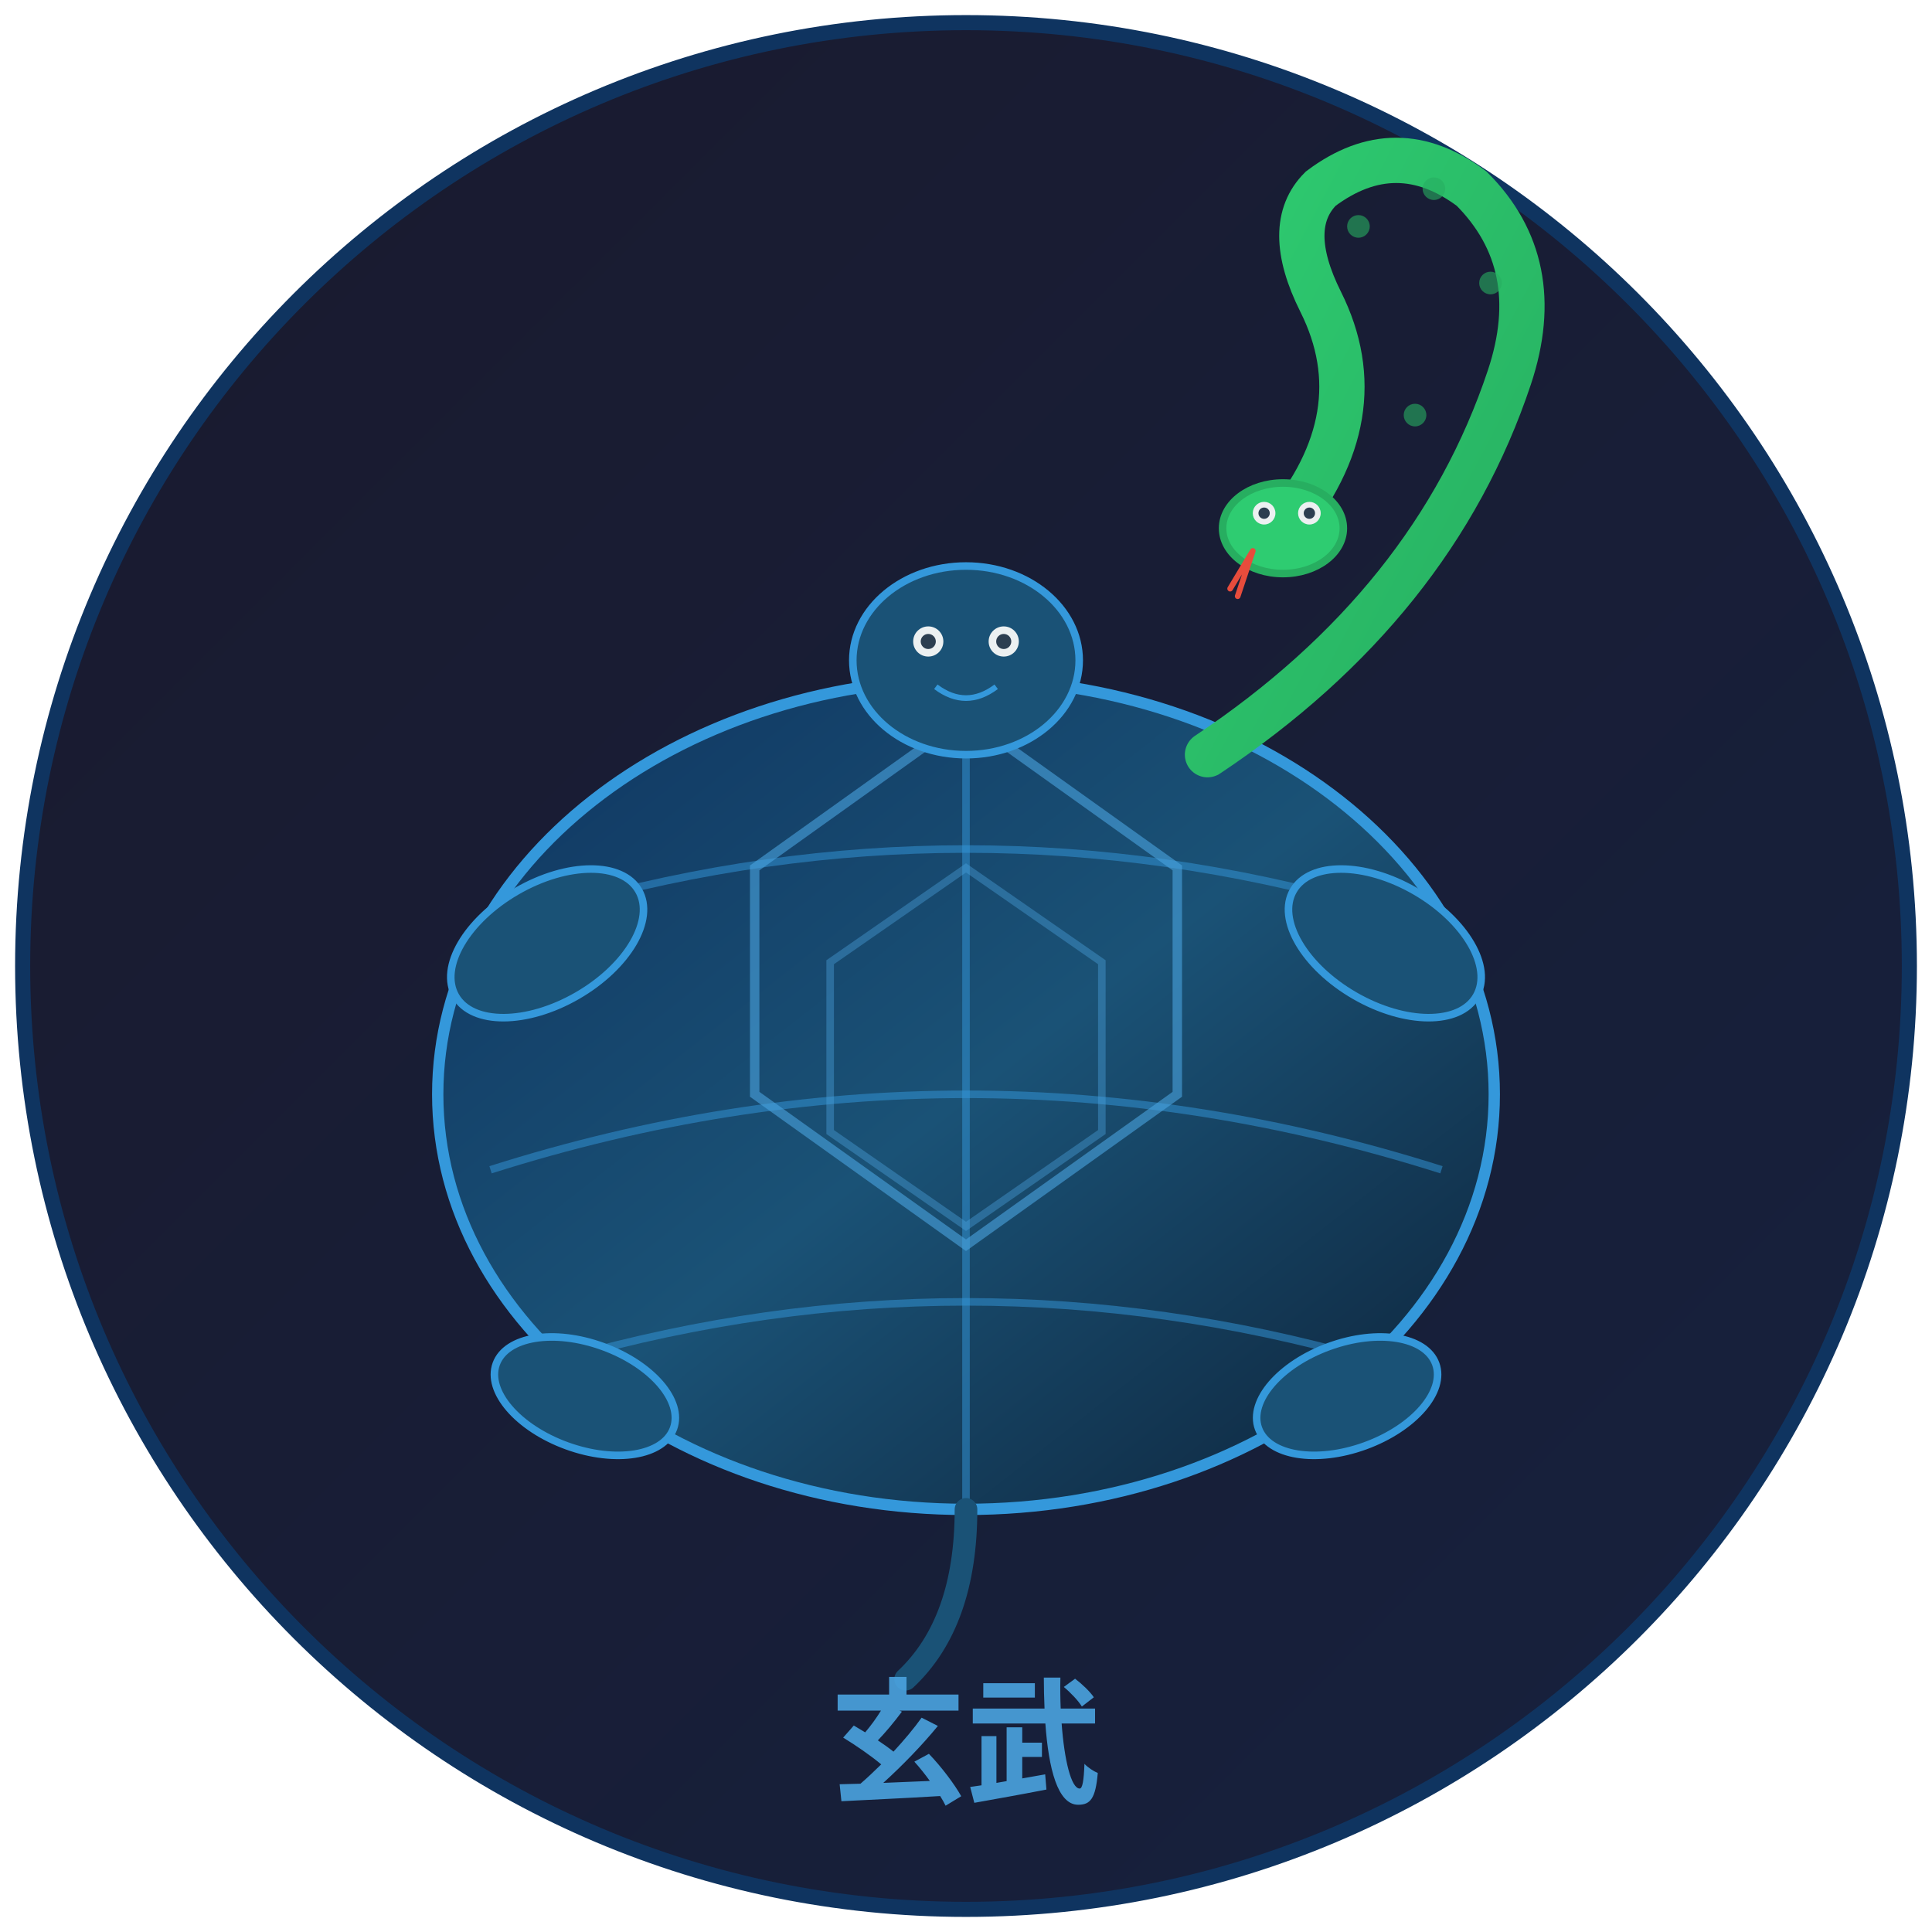
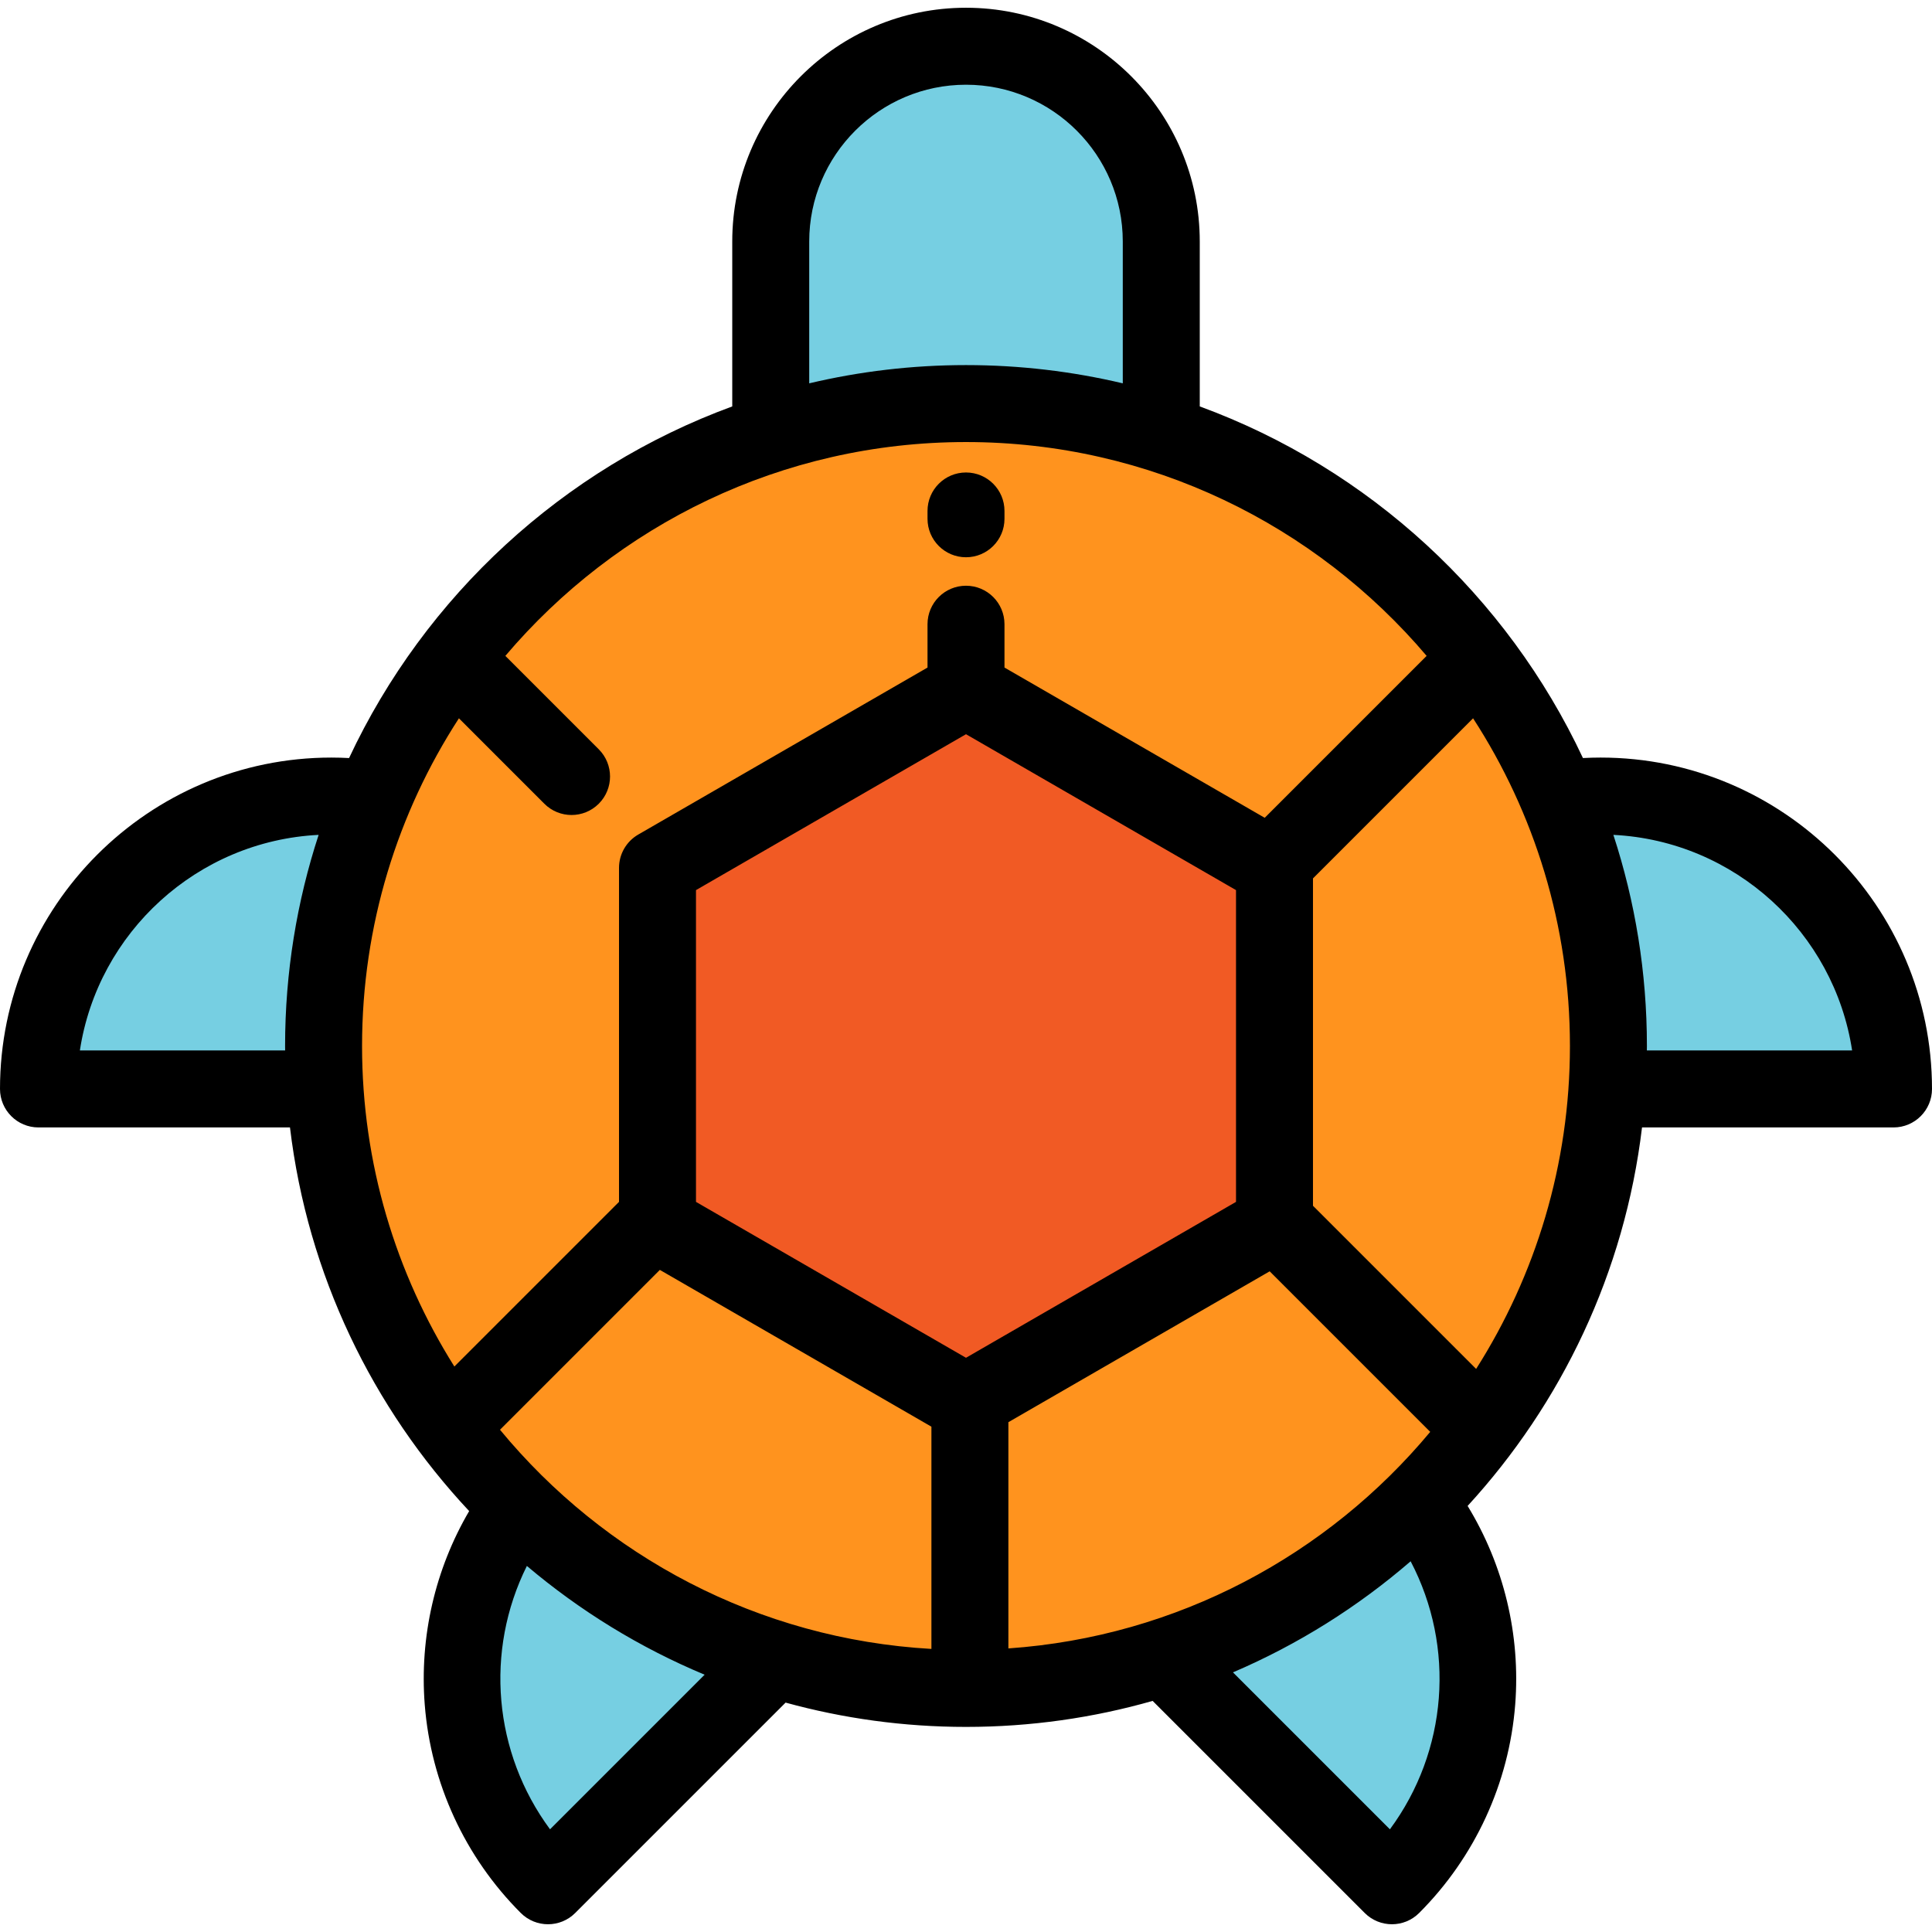
- <svg xmlns="http://www.w3.org/2000/svg" viewBox="0 0 512 512" width="200" height="200">
-   <defs>
-     <linearGradient id="bg" x1="0%" y1="0%" x2="100%" y2="100%">
-       <stop offset="0%" style="stop-color:#1a1a2e" />
-       <stop offset="100%" style="stop-color:#16213e" />
-     </linearGradient>
-     <linearGradient id="shell" x1="0%" y1="0%" x2="100%" y2="100%">
-       <stop offset="0%" style="stop-color:#0f3460" />
-       <stop offset="50%" style="stop-color:#1a5276" />
-       <stop offset="100%" style="stop-color:#0d2137" />
-     </linearGradient>
-     <linearGradient id="snake" x1="0%" y1="0%" x2="100%" y2="100%">
-       <stop offset="0%" style="stop-color:#2ecc71" />
-       <stop offset="100%" style="stop-color:#27ae60" />
-     </linearGradient>
-   </defs>
-   <circle cx="256" cy="256" r="250" fill="url(#bg)" stroke="#0f3460" stroke-width="4" />
-   <ellipse cx="256" cy="290" rx="140" ry="110" fill="url(#shell)" stroke="#3498db" stroke-width="3" />
-   <path d="M256 180 L256 400" stroke="#3498db" stroke-width="2" fill="none" opacity="0.5" />
-   <path d="M150 240 Q256 210 362 240" stroke="#3498db" stroke-width="2" fill="none" opacity="0.5" />
-   <path d="M130 310 Q256 270 382 310" stroke="#3498db" stroke-width="2" fill="none" opacity="0.5" />
-   <path d="M150 360 Q256 330 362 360" stroke="#3498db" stroke-width="2" fill="none" opacity="0.5" />
-   <path d="M256 190 L200 230 L200 290 L256 330 L312 290 L312 230 Z" stroke="#4aa3df" stroke-width="2.5" fill="none" opacity="0.6" />
-   <path d="M256 230 L220 255 L220 300 L256 325 L292 300 L292 255 Z" stroke="#4aa3df" stroke-width="2" fill="none" opacity="0.4" />
-   <ellipse cx="256" cy="175" rx="30" ry="25" fill="#1a5276" stroke="#3498db" stroke-width="2" />
-   <circle cx="246" cy="170" r="4" fill="#ecf0f1" />
-   <circle cx="266" cy="170" r="4" fill="#ecf0f1" />
-   <circle cx="246" cy="170" r="2" fill="#2c3e50" />
-   <circle cx="266" cy="170" r="2" fill="#2c3e50" />
-   <path d="M248 182 Q256 188 264 182" stroke="#3498db" stroke-width="1.5" fill="none" />
-   <ellipse cx="145" cy="250" rx="28" ry="16" fill="#1a5276" stroke="#3498db" stroke-width="2" transform="rotate(-30,145,250)" />
-   <ellipse cx="367" cy="250" rx="28" ry="16" fill="#1a5276" stroke="#3498db" stroke-width="2" transform="rotate(30,367,250)" />
-   <ellipse cx="155" cy="370" rx="25" ry="14" fill="#1a5276" stroke="#3498db" stroke-width="2" transform="rotate(20,155,370)" />
-   <ellipse cx="357" cy="370" rx="25" ry="14" fill="#1a5276" stroke="#3498db" stroke-width="2" transform="rotate(-20,357,370)" />
-   <path d="M256 400 Q256 430 240 445" stroke="#1a5276" stroke-width="6" fill="none" stroke-linecap="round" />
-   <path d="M320 200 Q380 160 400 100 Q410 70 390 50 Q370 35 350 50 Q340 60 350 80 Q365 110 340 140" stroke="url(#snake)" stroke-width="12" fill="none" stroke-linecap="round" />
-   <ellipse cx="340" cy="140" rx="16" ry="12" fill="#2ecc71" stroke="#27ae60" stroke-width="2" />
-   <circle cx="335" cy="136" r="3" fill="#ecf0f1" />
-   <circle cx="347" cy="136" r="3" fill="#ecf0f1" />
-   <circle cx="335" cy="136" r="1.5" fill="#2c3e50" />
-   <circle cx="347" cy="136" r="1.5" fill="#2c3e50" />
-   <path d="M332 146 L326 156 M332 146 L328 158" stroke="#e74c3c" stroke-width="1.5" fill="none" stroke-linecap="round" />
-   <circle cx="375" cy="110" r="3" fill="#27ae60" opacity="0.6" />
-   <circle cx="395" cy="75" r="3" fill="#27ae60" opacity="0.6" />
-   <circle cx="380" cy="50" r="3" fill="#27ae60" opacity="0.6" />
-   <circle cx="360" cy="60" r="3" fill="#27ae60" opacity="0.6" />
-   <text x="256" y="475" text-anchor="middle" font-family="serif" font-size="36" font-weight="bold" fill="#4aa3df" opacity="0.9">玄武</text>
+ <svg xmlns="http://www.w3.org/2000/svg" height="800px" width="800px" version="1.1" id="Layer_1" viewBox="0 0 512 512" xml:space="preserve">
+   <g>
+     <path style="fill:#76CFE2;" d="M10.199,288.583c0-42.869,34.752-77.621,77.621-77.621s77.621,34.752,77.621,77.621H10.199z" />
+     <path style="fill:#76CFE2;" d="M346.558,288.583c0-42.869,34.752-77.621,77.621-77.621s77.622,34.753,77.622,77.621H346.558z" />
+     <path style="fill:#76CFE2;" d="M259.105,389.975c30.313-30.313,79.46-30.313,109.773,0c30.313,30.313,30.313,79.46,0,109.773   L259.105,389.975z" />
+     <path style="fill:#76CFE2;" d="M254.999,389.975c-30.313-30.313-79.46-30.313-109.773,0c-30.313,30.313-30.313,79.46,0,109.773   L254.999,389.975z" />
+     <path style="fill:#76CFE2;" d="M307.748,174.739H204.252V64c0-28.579,23.169-51.748,51.748-51.748l0,0   c28.579,0,51.748,23.169,51.748,51.748V174.739z" />
+   </g>
+   <circle style="fill:#FF931E;" cx="256" cy="277.204" r="170.245" />
+   <polygon style="fill:#F15A24;" points="174.245,229.998 256,182.797 337.755,229.998 337.755,324.4 256,371.602 174.245,324.4 " />
+   <path d="M424.18,200.763c-1.558,0-3.124,0.043-4.685,0.125c-20.129-42.954-56.688-76.736-101.546-93.182V64  c0-34.157-27.79-61.947-61.947-61.947S194.054,29.843,194.054,64v43.707c-44.86,16.447-81.419,50.231-101.548,93.186  c-1.56-0.083-3.125-0.129-4.684-0.129C39.396,200.763,0,240.16,0,288.583c0,5.633,4.566,10.199,10.199,10.199h66.648  c4.678,39.071,21.889,74.34,47.486,101.669c-9.018,15.387-13.176,33.319-11.773,51.284c1.626,20.824,10.666,40.436,25.454,55.225  c1.992,1.992,4.602,2.987,7.212,2.987s5.221-0.995,7.212-2.987l55.753-55.753c15.234,4.19,31.263,6.441,47.809,6.441  c17.145,0,33.738-2.405,49.461-6.893l56.205,56.205c1.992,1.992,4.602,2.987,7.212,2.987s5.221-0.995,7.212-2.987  c14.789-14.789,23.828-34.403,25.454-55.229c1.444-18.5-3.024-36.957-12.609-52.643c24.899-27.134,41.617-61.883,46.218-100.306  h66.649c5.633,0,10.199-4.566,10.199-10.199C512,240.16,472.604,200.763,424.18,200.763z M214.452,64  c0-22.909,18.638-41.548,41.548-41.548c22.91,0,41.548,18.638,41.548,41.548v37.587c-13.345-3.157-27.253-4.835-41.548-4.835  c-14.295,0-28.204,1.679-41.548,4.835V64z M21.168,278.384c4.765-31.266,31.086-55.537,63.273-57.134  c-5.762,17.623-8.891,36.426-8.891,55.949c0,0.397,0.012,0.789,0.015,1.185L21.168,278.384L21.168,278.384z M121.618,190.36  l22.637,22.637c1.992,1.992,4.602,2.987,7.212,2.987c2.61,0,5.221-0.995,7.212-2.987c3.983-3.983,3.983-10.441,0-14.425  l-24.756-24.756c29.381-34.641,73.201-56.669,122.075-56.669s92.694,22.028,122.075,56.669l-42.909,42.909l-68.966-39.817v-11.484  c0-5.633-4.566-10.199-10.199-10.199s-10.199,4.566-10.199,10.199v11.484l-76.655,44.257c-3.156,1.822-5.1,5.188-5.1,8.833v88.508  l-43.635,43.635c-15.487-24.634-24.462-53.757-24.462-84.942C95.95,245.211,105.388,215.39,121.618,190.36z M267.234,436.849  v-59.957l69.244-39.979l42.545,42.545C351.888,412.049,312.077,433.724,267.234,436.849z M132.503,378.897l42.362-42.362  l71.97,41.552v58.893C200.889,434.374,160.062,412.305,132.503,378.897z M256,194.574l71.556,41.313v82.625L256,359.825  l-71.556-41.313v-82.625L256,194.574z M145.763,484.786c-15.009-20.324-17.359-47.248-6.136-69.797  c14.036,11.873,29.899,21.646,47.107,28.826L145.763,484.786z M368.341,484.788l-41.594-41.594  c17.233-7.373,33.095-17.35,47.087-29.439C385.773,436.55,383.627,464.09,368.341,484.788z M391.19,362.777l-43.236-43.236v-86.753  l42.428-42.428c16.23,25.029,25.668,54.851,25.668,86.839C416.05,308.652,406.925,338.011,391.19,362.777z M436.434,278.384  c0.003-0.396,0.015-0.789,0.015-1.185c0-19.522-3.129-38.326-8.891-55.949c32.187,1.597,58.508,25.869,63.273,57.134H436.434z" />
+   <path d="M256,147.68c5.633,0,10.199-4.566,10.199-10.199v-2.07c0-5.633-4.566-10.199-10.199-10.199s-10.199,4.566-10.199,10.199  v2.07C245.801,143.114,250.367,147.68,256,147.68z" />
</svg>
